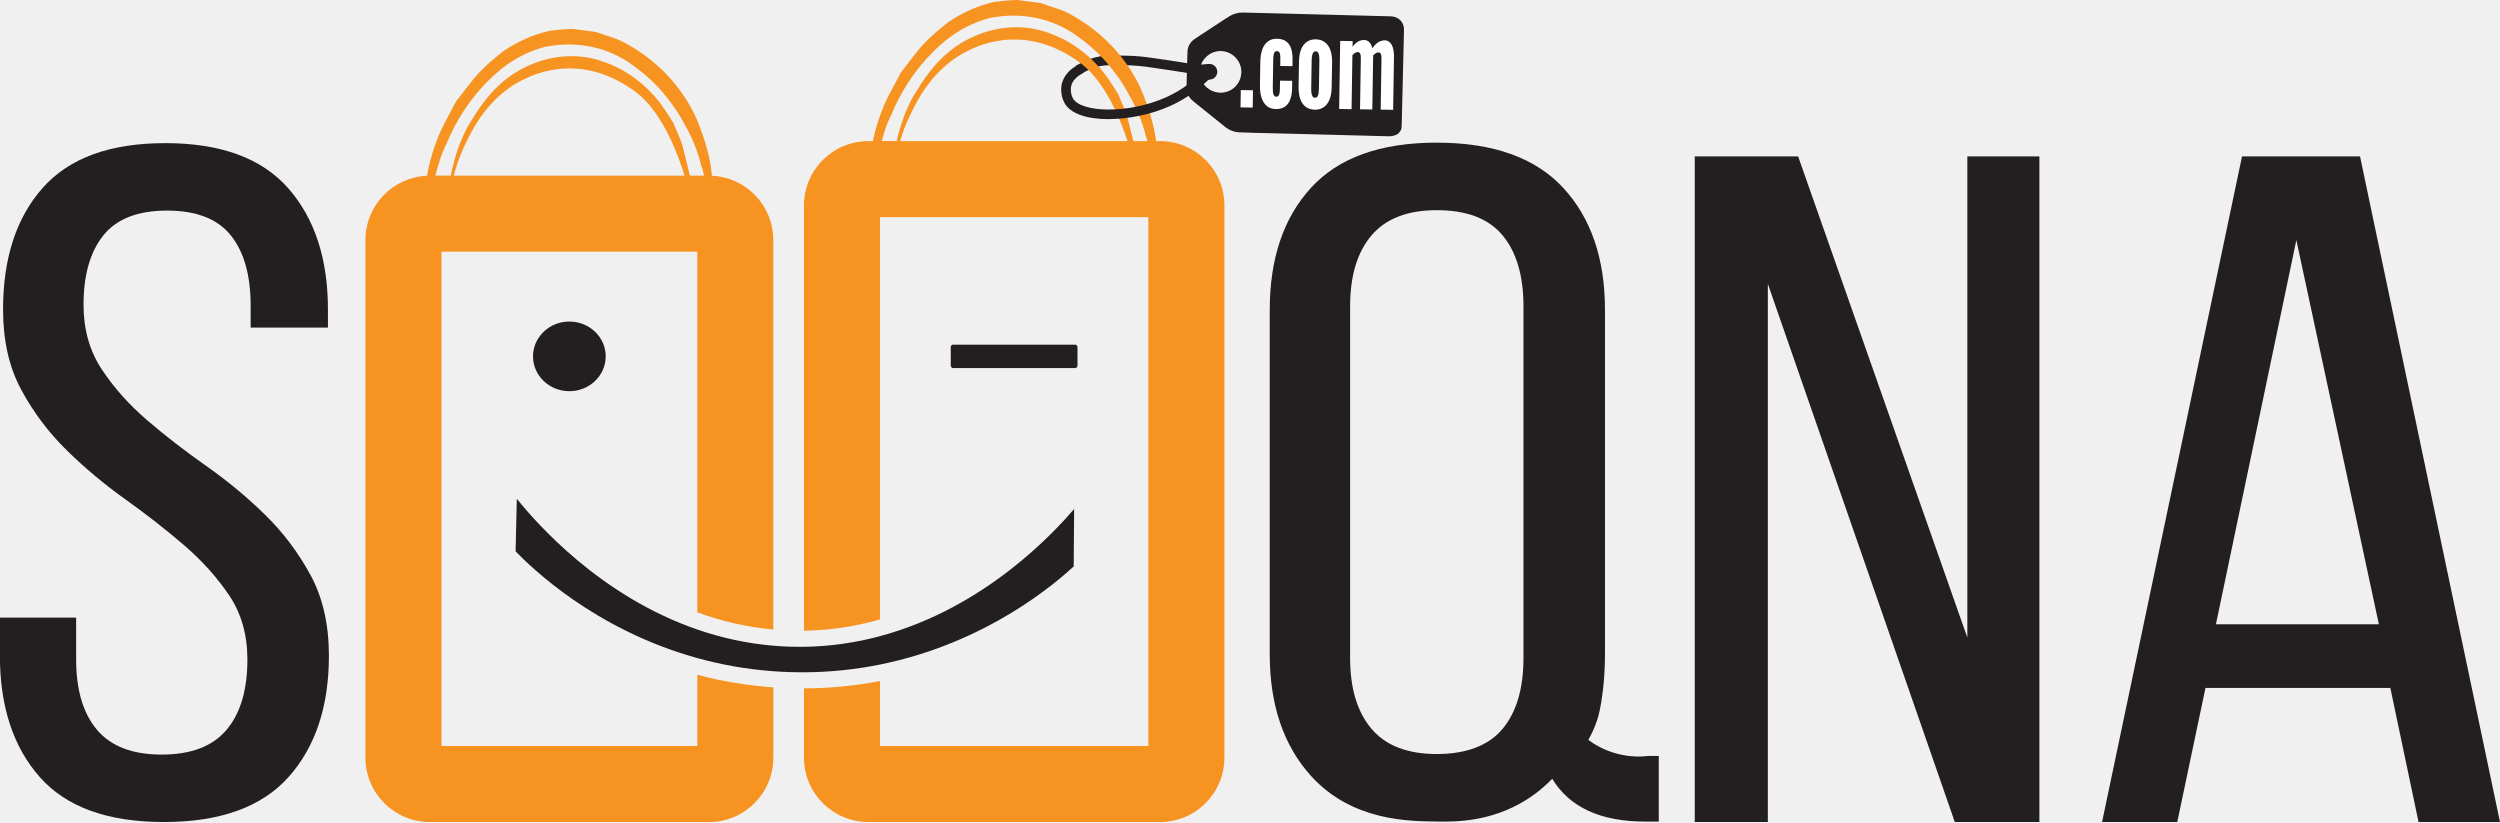
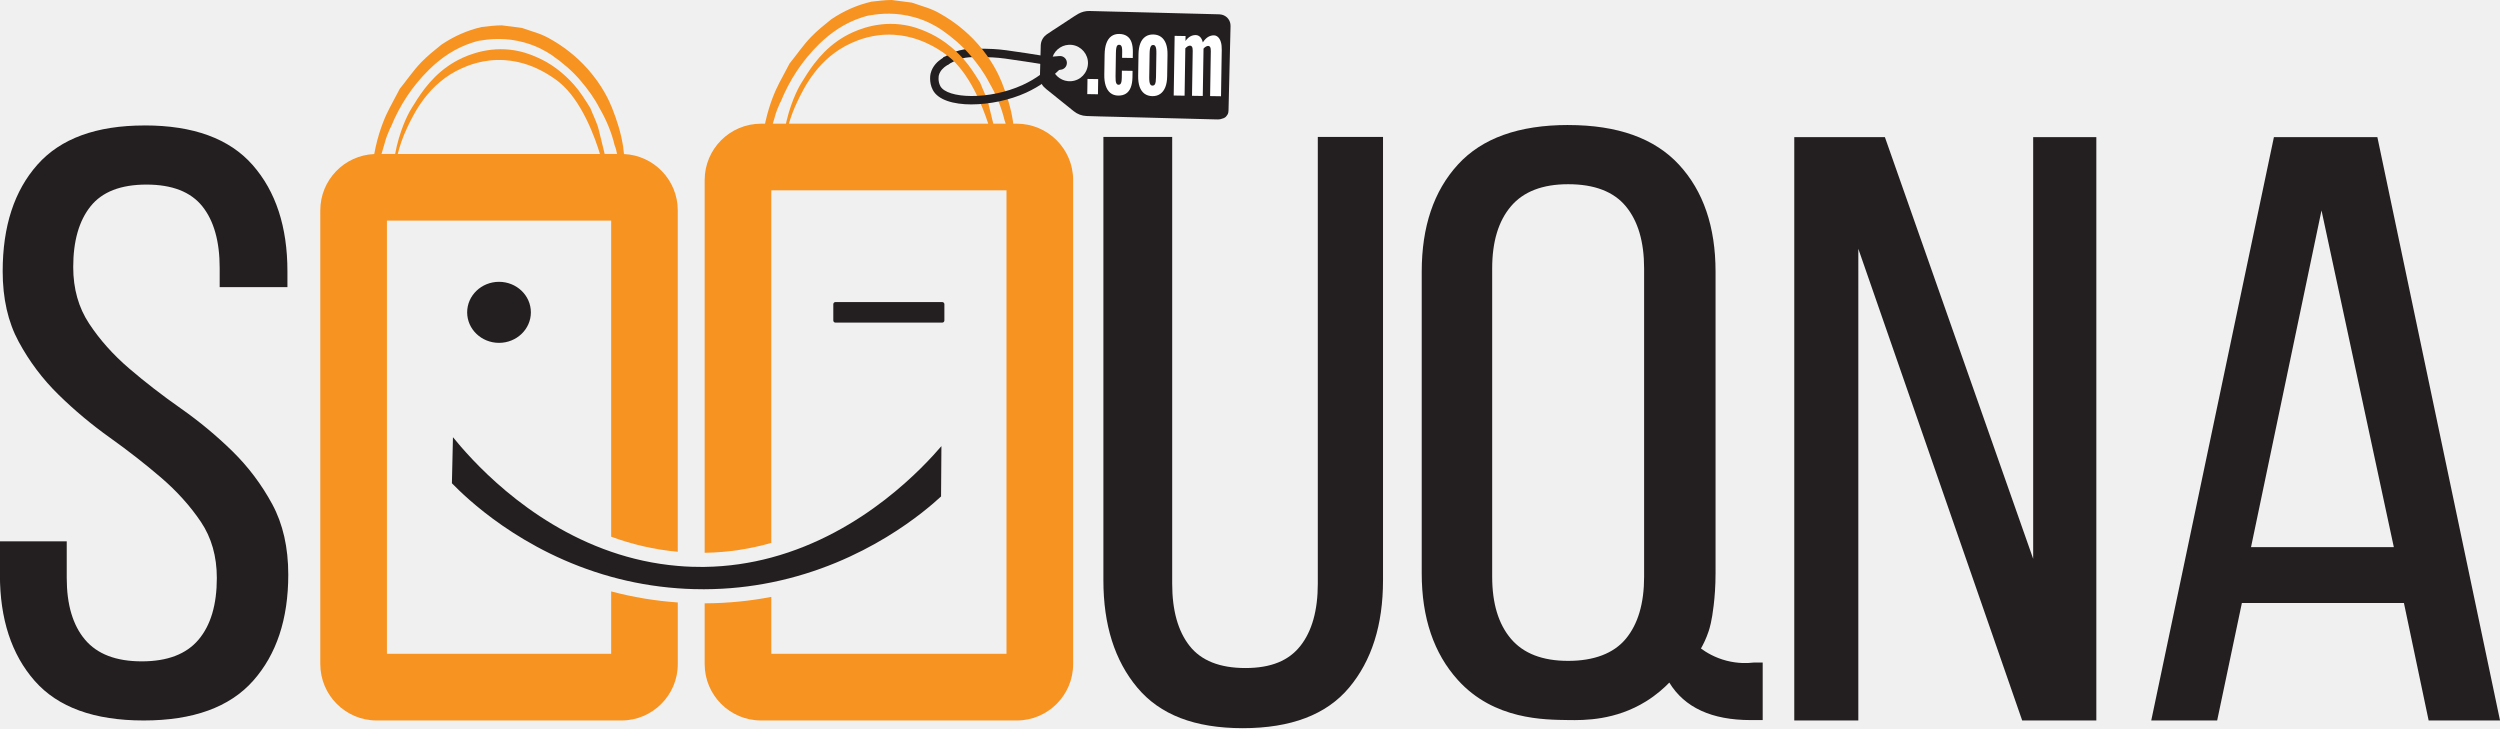
- <svg xmlns="http://www.w3.org/2000/svg" id="Layer_2" data-name="Layer 2" viewBox="0 0 777.19 255.55">
+ <svg xmlns="http://www.w3.org/2000/svg" id="Layer_2" data-name="Layer 2" viewBox="0 0 886.74 258.28">
  <defs>
    <style>
      .cls-1 {
        fill: #231f20;
      }

-       .cls-1, .cls-2, .cls-3 {
-         stroke-width: 0px;
-       }
- 
      .cls-2 {
-         fill: #f79320;
+         fill: #fff;
      }

      .cls-3 {
-         fill: #fff;
+         fill: #f79320;
      }
    </style>
  </defs>
  <g id="Layer_1-2" data-name="Layer 1">
    <g>
-       <path class="cls-1" d="M377.32,23.99l-1.48-.24c-9.48-1.54-16.66-2.62-19.33-2.97-1.59-.21-3-.34-4.44-.42-.46-.02-1.31-.07-2.68-.08-3.62-.04-5.43-.07-6.97.2-1.75.3-3.49.92-5.17,1.86l-1.31.73-1.46-2.62,1.31-.73c1.98-1.1,4.04-1.83,6.12-2.19,1.8-.31,3.71-.28,7.51-.24,1.43.02,2.32.06,2.8.09,1.52.08,3,.22,4.67.44,2.69.35,9.92,1.43,19.42,2.98l1.48.24-.48,2.96Z" />
      <g>
+         <path class="cls-1" d="M377.32,23.99l-1.48-.24c-9.48-1.54-16.66-2.62-19.33-2.97-1.59-.21-3-.34-4.44-.42-.46-.02-1.31-.07-2.68-.08-3.62-.04-5.43-.07-6.97.2-1.75.3-3.49.92-5.17,1.86l-1.31.73-1.46-2.62,1.31-.73c1.98-1.1,4.04-1.83,6.12-2.19,1.8-.31,3.71-.28,7.51-.24,1.43.02,2.32.06,2.8.09,1.52.08,3,.22,4.67.44,2.69.35,9.92,1.43,19.42,2.98l1.48.24-.48,2.96Z" />
        <g>
-           <path class="cls-1" d="M446.67,44.35c17.53,0,30.63,4.68,39.29,14.04,8.65,9.36,12.99,22.02,12.99,37.98v107.01c0,4.61-.32,8.49-.67,11.41-.65,5.55-1.43,8.05-1.78,9.1-.87,2.62-1.92,4.69-2.73,6.13,1.77,1.31,4.85,3.24,9.12,4.34,3.99,1.02,7.39.9,9.53.65h3.25v20.4h-4.22c-13.85,0-23.49-4.43-28.9-13.3-1.81,1.86-4.53,4.35-8.24,6.65-10.91,6.77-21.91,6.74-27.63,6.64-8.34-.13-26.3,0-39.12-14.19-8.55-9.46-12.83-22.07-12.83-37.84v-107.01c0-15.96,4.27-28.62,12.83-37.98,8.55-9.36,21.59-14.04,39.12-14.04ZM446.67,65.34c-9.09,0-15.86,2.61-20.29,7.83-4.44,5.22-6.66,12.56-6.66,22.02v109.37c0,9.46,2.22,16.8,6.66,22.02,4.43,5.22,11.2,7.83,20.29,7.83s16.12-2.61,20.45-7.83c4.33-5.22,6.49-12.56,6.49-22.02v-109.37c0-9.46-2.17-16.8-6.49-22.02-4.33-5.22-11.15-7.83-20.45-7.83Z" />
-           <path class="cls-1" d="M549.59,255.55h-22.73V48.63h32.14l52.6,149.58V48.63h22.4v206.92h-26.3l-58.12-167.31v167.31Z" />
-           <path class="cls-1" d="M685.63,213.87l-8.77,41.68h-23.38l43.51-206.92h36.69l43.51,206.92h-25.32l-8.77-41.68h-57.47ZM688.88,194.06h50.65l-25.65-119.42-25,119.42Z" />
+           <path class="cls-1" d="M51.3,44.49c17.31,0,30.08,4.68,38.31,14.04,8.22,9.36,12.34,21.93,12.34,37.69v5.62h-24.03v-6.8c0-9.46-2.06-16.75-6.17-21.88-4.11-5.12-10.71-7.69-19.8-7.69s-15.7,2.56-19.81,7.69c-4.11,5.13-6.17,12.32-6.17,21.58,0,7.69,1.89,14.39,5.68,20.1,3.78,5.72,8.49,10.99,14.12,15.82,5.63,4.83,11.74,9.56,18.34,14.19,6.6,4.63,12.71,9.71,18.34,15.22,5.63,5.52,10.33,11.78,14.12,18.77,3.78,7,5.68,15.33,5.68,24.98,0,15.77-4.17,28.33-12.5,37.69-8.34,9.36-21.27,14.04-38.8,14.04s-30.41-4.68-38.64-14.04c-8.23-9.36-12.34-21.92-12.34-37.69v-11.82h23.7v13.01c0,9.46,2.16,16.75,6.49,21.88,4.33,5.13,11.04,7.69,20.13,7.69s15.8-2.56,20.13-7.69c4.33-5.12,6.49-12.42,6.49-21.88,0-7.69-1.9-14.34-5.68-19.95-3.79-5.62-8.5-10.84-14.12-15.67-5.63-4.83-11.69-9.56-18.18-14.19-6.49-4.63-12.56-9.7-18.18-15.22-5.63-5.51-10.34-11.77-14.12-18.77-3.79-6.99-5.68-15.32-5.68-24.98,0-15.96,4.11-28.57,12.34-37.84,8.22-9.26,20.89-13.89,37.99-13.89Z" />
+           <g>
+             <g>
+               <path class="cls-3" d="M360.62,43.87h-1.24c-.04-.3-.07-.61-.1-.91-.72-4.7-2.15-9.21-3.9-13.64-1.1-2.77-3.52-7.98-8.46-13.62-4.4-5.01-9.1-8.33-12.73-10.44-2.11-1.28-3.85-2-5.08-2.43-.41-.14-.82-.27-2.84-.95-.94-.32-1.89-.63-2.83-.95-2.38-.31-4.76-.62-7.14-.93-2.41,0-4.78.33-7.16.58-5.2,1.19-9.95,3.34-14.31,6.28-2.49,2-4.98,3.99-7.2,6.3-2.81,2.92-5.04,6.25-7.57,9.36-1.21,2.28-2.42,4.55-3.62,6.83-1.49,2.81-3.47,7.42-4.89,13.62-.07.32-.13.6-.19.9h-1.42c-11.03,0-20,8.97-20,20v132.2c8.42-.12,16.31-1.42,23.64-3.5v-125.06h83.42v164.4h-83.42v-20.2c-7.36,1.42-15.25,2.26-23.64,2.29v21.55c0,11.03,8.97,20,20,20h90.7c11.03,0,20-8.97,20-20V63.87c0-11.03-8.97-20-20-20ZM274.81,41.48c.43-1.75,1.18-3.4,1.88-5.06.07-.1.15-.21.22-.31h-.01c3.12-7.68,7.59-14.54,13.62-20.45,4.34-4.25,9.32-7.61,15.28-9.52,1.08-.35,2.16-.7,3.31-.78,3.09-.53,8.74-1.08,15.31.78,4.2,1.19,7.4,2.98,9.55,4.43,3.78,2.64,7.28,5.59,10.24,9.08,2.55,3.01,4.87,6.17,6.66,9.66,2.43,4.18,4.29,8.58,5.41,13.25.18.43.32.87.44,1.31h-4.4c-.07-.3-.15-.6-.22-.9-.47-1.92-.96-3.83-1.41-5.75-.65-2.76-2.04-5.27-3.04-7.9-1.78-2.83-3.52-5.69-5.77-8.23-3.89-4.39-8.4-7.78-13.61-9.97-1.73-.73-4.83-2-9.04-2.47-9.47-1.06-17.01,2.76-19.67,4.29-7.31,4.21-11.62,10.45-14.48,15.15-.2.33-.41.64-.62.96-.68,1.06-3.59,5.92-5.48,13.9-.06.26-.13.58-.2.91h-4.67c.24-.8.47-1.6.71-2.39ZM350.52,43.87h-70.7c.65-2.26,1.59-4.9,2.96-7.76,2.42-5.05,7.5-15.62,19.27-20.88,2.08-.93,7.65-3.34,15.07-2.9,6.58.39,11.42,2.83,13.48,3.9,0,0,3.05,1.58,5.84,3.8,7.47,5.93,12.08,17.71,14.08,23.84Z" />
+               <rect class="cls-1" x="295.57" y="107.14" width="39.4" height="7.29" rx=".76" ry=".76" />
+             </g>
+             <g>
+               <path class="cls-3" d="M240.4,195.71v-121.11c0-10.71-8.48-19.49-19.08-19.96,0,0,0,0,0,0-.1-.9-.2-1.79-.31-2.69-.72-4.7-2.15-9.21-3.9-13.64-1.1-2.77-3.52-7.98-8.46-13.62-4.4-5.01-9.1-8.33-12.73-10.44-2.11-1.28-3.85-2-5.08-2.43-.41-.14-.82-.27-2.84-.95-.94-.32-1.89-.63-2.83-.95-2.38-.31-4.76-.62-7.14-.93-2.41,0-4.78.33-7.16.58-5.2,1.19-9.95,3.34-14.31,6.28-2.49,2-4.98,3.99-7.2,6.3-2.81,2.92-5.04,6.25-7.57,9.36-1.21,2.28-2.42,4.55-3.62,6.83-1.49,2.81-3.47,7.42-4.89,13.62-.23,1-.4,1.87-.54,2.68-10.63.44-19.13,9.23-19.13,19.96v160.95c0,11.03,8.97,20,20,20h86.8c11.03,0,20-8.97,20-20v-21.86c-8.03-.56-15.91-1.87-23.63-3.92v22.14h-79.54V78.24h79.54v112.13c7.27,2.66,15.16,4.58,23.63,5.34ZM141.08,54.61c.65-2.59,1.69-5.88,3.43-9.51,2.42-5.05,7.5-15.62,19.27-20.88,2.08-.93,7.65-3.34,15.07-2.9,6.58.39,11.42,2.83,13.48,3.9,0,0,3.05,1.58,5.84,3.8,8.27,6.57,13.03,20.28,14.63,25.6h-71.72ZM214.47,54.61c-.21-.88-.43-1.77-.64-2.65-.47-1.92-.96-3.83-1.41-5.75-.65-2.76-2.04-5.27-3.04-7.9-1.78-2.83-3.52-5.69-5.77-8.23-3.89-4.39-8.4-7.78-13.61-9.97-1.73-.73-4.83-2-9.04-2.47-9.47-1.06-17.01,2.76-19.67,4.29-7.31,4.21-11.62,10.45-14.48,15.15-.2.33-.41.64-.62.96-.68,1.06-3.59,5.92-5.48,13.9-.16.67-.36,1.59-.56,2.66h-4.83c.41-1.38.82-2.76,1.22-4.15.43-1.75,1.18-3.4,1.88-5.06.07-.1.15-.21.22-.31h-.01c3.12-7.68,7.59-14.54,13.62-20.45,4.34-4.25,9.32-7.61,15.28-9.52,1.08-.35,2.16-.7,3.31-.78,3.09-.53,8.74-1.08,15.31.78,4.2,1.19,7.4,2.98,9.55,4.43,3.78,2.64,7.28,5.59,10.24,9.08,2.55,3.01,4.87,6.17,6.66,9.66,2.43,4.18,4.29,8.58,5.41,13.25.42.99.65,2.02.86,3.06h-4.4Z" />
+               <path class="cls-1" d="M188.3,110.79c0,5.97-5.06,10.82-11.3,10.82s-11.3-4.85-11.3-10.82,5.06-10.83,11.3-10.83,11.3,4.85,11.3,10.83Z" />
+             </g>
+             <path class="cls-1" d="M333.92,158.23c-.04,5.95-.09,11.9-.13,17.86-5.04,4.63-26.61,23.72-60.23,30.5-7.32,1.48-15.22,2.38-23.64,2.41h-.49c-1.18,0-2.36-.02-3.56-.05-1.85-.05-3.68-.15-5.47-.28-8.49-.62-16.37-2.08-23.63-4.09-31.98-8.85-51.74-28.31-56.48-33.17.13-5.44.25-10.89.37-16.33,5.92,7.26,25.61,30.11,56.11,40.62,7.27,2.51,15.16,4.31,23.63,5.03,1.62.15,3.26.24,4.92.3,1.09.03,2.19.05,3.27.05.44,0,.89,0,1.33,0,8.41-.12,16.31-1.34,23.64-3.31,32.87-8.82,54.45-32.66,60.36-39.53Z" />
+           </g>
        </g>
-         <path class="cls-1" d="M51.3,44.49c17.31,0,30.08,4.68,38.31,14.04,8.22,9.36,12.34,21.93,12.34,37.69v5.62h-24.03v-6.8c0-9.46-2.06-16.75-6.17-21.88-4.11-5.12-10.71-7.69-19.8-7.69s-15.7,2.56-19.81,7.69c-4.11,5.13-6.17,12.32-6.17,21.58,0,7.69,1.89,14.39,5.68,20.1,3.78,5.72,8.49,10.99,14.12,15.82,5.63,4.83,11.74,9.56,18.34,14.19,6.6,4.63,12.71,9.71,18.34,15.22,5.63,5.52,10.33,11.78,14.12,18.77,3.78,7,5.68,15.33,5.68,24.98,0,15.77-4.17,28.33-12.5,37.69-8.34,9.36-21.27,14.04-38.8,14.04s-30.41-4.68-38.64-14.04c-8.23-9.36-12.34-21.92-12.34-37.69v-11.82h23.7v13.01c0,9.46,2.16,16.75,6.49,21.88,4.33,5.13,11.04,7.69,20.13,7.69s15.8-2.56,20.13-7.69c4.33-5.12,6.49-12.42,6.49-21.88,0-7.69-1.9-14.34-5.68-19.95-3.79-5.62-8.5-10.84-14.12-15.67-5.63-4.83-11.69-9.56-18.18-14.19-6.49-4.63-12.56-9.7-18.18-15.22-5.63-5.51-10.34-11.77-14.12-18.77-3.79-6.99-5.68-15.32-5.68-24.98,0-15.96,4.11-28.57,12.34-37.84,8.22-9.26,20.89-13.89,37.99-13.89Z" />
        <g>
-           <g>
-             <path class="cls-2" d="M360.62,43.87h-1.24c-.04-.3-.07-.61-.1-.91-.72-4.7-2.15-9.21-3.9-13.64-1.1-2.77-3.52-7.98-8.46-13.62-4.4-5.01-9.1-8.33-12.73-10.44-2.11-1.28-3.85-2-5.08-2.43-.41-.14-.82-.27-2.84-.95-.94-.32-1.89-.63-2.83-.95-2.38-.31-4.76-.62-7.14-.93-2.41,0-4.78.33-7.16.58-5.2,1.19-9.95,3.34-14.31,6.28-2.49,2-4.98,3.99-7.2,6.3-2.81,2.92-5.04,6.25-7.57,9.36-1.21,2.28-2.42,4.55-3.62,6.83-1.49,2.81-3.47,7.42-4.89,13.62-.07.32-.13.6-.19.9h-1.42c-11.03,0-20,8.97-20,20v132.2c8.42-.12,16.31-1.42,23.64-3.5v-125.06h83.42v164.4h-83.42v-20.2c-7.36,1.42-15.25,2.26-23.64,2.29v21.55c0,11.03,8.97,20,20,20h90.7c11.03,0,20-8.97,20-20V63.87c0-11.03-8.97-20-20-20ZM274.81,41.48c.43-1.75,1.18-3.4,1.88-5.06.07-.1.15-.21.22-.31h-.01c3.12-7.68,7.59-14.54,13.62-20.45,4.34-4.25,9.32-7.61,15.28-9.52,1.08-.35,2.16-.7,3.31-.78,3.09-.53,8.74-1.08,15.31.78,4.2,1.19,7.4,2.98,9.55,4.43,3.78,2.64,7.28,5.59,10.24,9.08,2.55,3.01,4.87,6.17,6.66,9.66,2.43,4.18,4.29,8.58,5.41,13.25.18.43.32.87.44,1.31h-4.4c-.07-.3-.15-.6-.22-.9-.47-1.92-.96-3.83-1.41-5.75-.65-2.76-2.04-5.27-3.04-7.9-1.78-2.83-3.52-5.69-5.77-8.23-3.89-4.39-8.4-7.78-13.61-9.97-1.73-.73-4.83-2-9.04-2.47-9.47-1.06-17.01,2.76-19.67,4.29-7.31,4.21-11.62,10.45-14.48,15.15-.2.33-.41.64-.62.96-.68,1.06-3.59,5.92-5.48,13.9-.06.26-.13.58-.2.91h-4.67c.24-.8.47-1.6.71-2.39ZM350.52,43.87h-70.7c.65-2.26,1.59-4.9,2.96-7.76,2.42-5.05,7.5-15.62,19.27-20.88,2.08-.93,7.65-3.34,15.07-2.9,6.58.39,11.42,2.83,13.48,3.9,0,0,3.05,1.58,5.84,3.8,7.47,5.93,12.08,17.71,14.08,23.84Z" />
-             <rect class="cls-1" x="295.57" y="107.14" width="39.4" height="7.29" rx=".76" ry=".76" />
+           <g id="H3OFp0.tif">
+             <path class="cls-1" d="M434.76,41.47c.21-.27.45-.52.63-.82.26-.44.35-.94.36-1.45.12-4.99.24-9.99.36-14.98.12-4.98.25-9.96.36-14.94.05-1.95-1.18-3.59-3.06-4.07-.52-.13-1.07-.14-1.61-.15-5.29-.14-10.59-.28-15.88-.41-5.45-.14-10.9-.28-16.35-.42-4.38-.11-8.76-.24-13.14-.33-1.39-.03-2.71.31-3.93.98-.51.28-1,.59-1.49.91-1.84,1.21-3.68,2.42-5.52,3.63-1.39.92-2.81,1.8-4.18,2.75-.45.32-1.01.81-1.46,1.55-.52.84-.67,1.71-.7,2.34-.09,3.56-.18,7.11-.28,10.67-.04.43-.04,1.07.15,1.82.18.7.46,1.2.59,1.43.38.65.91,1.15,1.49,1.62,3.26,2.61,6.5,5.24,9.76,7.85,1.33,1.06,2.88,1.64,4.56,1.7,3.29.13,6.58.19,9.86.27,3.52.09,7.03.18,10.55.27,4.07.1,8.13.21,12.2.32,4.24.11,8.47.22,12.71.33.74.02,1.49.08,2.23-.09.4-.09.78-.24,1.17-.37l.62-.41ZM373.38,20.1c.91-2.59,3.72-4.64,7.02-4.15,3.2.48,5.61,3.36,5.5,6.58-.12,3.35-2.63,6.01-5.96,6.27-3.13.25-5.58-1.79-6.37-3.8.05,0,.1-.01.16-.02.86-.09,1.72-.15,2.57-.26,1.09-.14,1.94-.98,2.09-2.04.16-1.11-.4-2.13-1.41-2.6-.44-.2-.9-.24-1.38-.19-.73.07-1.46.13-2.21.19Z" />
          </g>
          <g>
-             <path class="cls-2" d="M240.4,195.71v-121.11c0-10.71-8.48-19.49-19.08-19.96,0,0,0,0,0,0-.1-.9-.2-1.79-.31-2.69-.72-4.7-2.15-9.21-3.9-13.64-1.1-2.77-3.52-7.98-8.46-13.62-4.4-5.01-9.1-8.33-12.73-10.44-2.11-1.28-3.85-2-5.08-2.43-.41-.14-.82-.27-2.84-.95-.94-.32-1.89-.63-2.83-.95-2.38-.31-4.76-.62-7.14-.93-2.41,0-4.78.33-7.16.58-5.2,1.19-9.95,3.34-14.31,6.28-2.49,2-4.98,3.99-7.2,6.3-2.81,2.92-5.04,6.25-7.57,9.36-1.21,2.28-2.42,4.55-3.62,6.83-1.49,2.81-3.47,7.42-4.89,13.62-.23,1-.4,1.87-.54,2.68-10.63.44-19.13,9.23-19.13,19.96v160.95c0,11.03,8.97,20,20,20h86.8c11.03,0,20-8.97,20-20v-21.86c-8.03-.56-15.91-1.87-23.63-3.92v22.14h-79.54V78.24h79.54v112.13c7.27,2.66,15.16,4.58,23.63,5.34ZM141.08,54.61c.65-2.59,1.69-5.88,3.43-9.51,2.42-5.05,7.5-15.62,19.27-20.88,2.08-.93,7.65-3.34,15.07-2.9,6.58.39,11.42,2.83,13.48,3.9,0,0,3.05,1.58,5.84,3.8,8.27,6.57,13.03,20.28,14.63,25.6h-71.72ZM214.47,54.61c-.21-.88-.43-1.77-.64-2.65-.47-1.92-.96-3.83-1.41-5.75-.65-2.76-2.04-5.27-3.04-7.9-1.78-2.83-3.52-5.69-5.77-8.23-3.89-4.39-8.4-7.78-13.61-9.97-1.73-.73-4.83-2-9.04-2.47-9.47-1.06-17.01,2.76-19.67,4.29-7.31,4.21-11.62,10.45-14.48,15.15-.2.33-.41.64-.62.96-.68,1.06-3.59,5.92-5.48,13.9-.16.67-.36,1.59-.56,2.66h-4.83c.41-1.38.82-2.76,1.22-4.15.43-1.75,1.18-3.4,1.88-5.06.07-.1.15-.21.22-.31h-.01c3.12-7.68,7.59-14.54,13.62-20.45,4.34-4.25,9.32-7.61,15.28-9.52,1.08-.35,2.16-.7,3.31-.78,3.09-.53,8.74-1.08,15.31.78,4.2,1.19,7.4,2.98,9.55,4.43,3.78,2.64,7.28,5.59,10.24,9.08,2.55,3.01,4.87,6.17,6.66,9.66,2.43,4.18,4.29,8.58,5.41,13.25.42.99.65,2.02.86,3.06h-4.4Z" />
-             <path class="cls-1" d="M188.3,110.79c0,5.97-5.06,10.82-11.3,10.82s-11.3-4.85-11.3-10.82,5.06-10.83,11.3-10.83,11.3,4.85,11.3,10.83Z" />
+             <path class="cls-2" d="M385.65,33.38l.08-5.38,3.79.06-.08,5.38-3.79-.06Z" />
+             <path class="cls-2" d="M396.65,33.91c-1.12-.02-2.06-.33-2.8-.94-.75-.61-1.3-1.47-1.66-2.57-.36-1.1-.53-2.41-.5-3.92l.11-7.13c.03-1.58.23-2.92.63-4,.39-1.08.97-1.91,1.74-2.48.76-.57,1.71-.85,2.83-.83,1.09.02,2,.27,2.73.76.73.49,1.27,1.21,1.61,2.17s.51,2.15.48,3.59l-.03,2.01-3.79-.06.03-2.16c0-.63-.02-1.13-.09-1.48-.07-.35-.19-.61-.36-.76-.17-.15-.38-.23-.64-.23-.26,0-.48.08-.64.26-.16.18-.28.48-.36.91-.08.43-.12,1.02-.13,1.77l-.13,8.3c-.02,1.15.06,1.92.24,2.33.18.41.45.61.82.62.28,0,.5-.08.66-.25.16-.17.28-.43.36-.8.08-.36.12-.83.13-1.39l.04-2.56,3.79.06-.04,2.3c-.02,1.41-.23,2.61-.61,3.59-.38.98-.95,1.71-1.7,2.19-.75.48-1.65.71-2.72.69Z" />
+             <path class="cls-2" d="M408.72,34.1c-1.09-.02-2.01-.31-2.78-.87-.76-.56-1.33-1.37-1.71-2.42-.38-1.05-.55-2.36-.53-3.92l.12-7.61c.02-1.56.24-2.86.65-3.9.41-1.04,1.01-1.83,1.79-2.37.78-.54,1.72-.8,2.8-.78s2.02.31,2.78.87c.76.56,1.34,1.37,1.73,2.42.39,1.06.57,2.36.54,3.92l-.12,7.61c-.02,1.56-.25,2.86-.67,3.9-.42,1.04-1.02,1.83-1.8,2.37s-1.72.8-2.8.78ZM408.8,30.37c.33,0,.59-.12.77-.37.18-.25.3-.6.36-1.06.06-.45.09-.97.1-1.55l.13-8.38c0-.61,0-1.13-.05-1.57-.05-.44-.16-.79-.33-1.07-.17-.27-.42-.41-.76-.41-.33,0-.59.12-.77.39-.18.27-.3.62-.37,1.05-.07.44-.11.96-.12,1.57l-.13,8.38c0,.59.01,1.1.07,1.56.05.45.17.81.34,1.07.17.26.42.39.76.4Z" />
+             <path class="cls-2" d="M416.31,33.86l.33-21.14,3.87.06-.03,1.76c.56-.77,1.14-1.32,1.75-1.64.61-.32,1.23-.47,1.86-.46.62,0,1.14.23,1.58.66.44.43.76,1.08.96,1.94.61-.92,1.25-1.57,1.9-1.95.66-.38,1.33-.56,2.01-.55.56,0,1.06.21,1.49.61.43.4.77.98,1,1.74.23.76.34,1.69.32,2.79l-.26,16.46-3.87-.06.25-15.91c.01-.68-.06-1.17-.23-1.45-.16-.28-.41-.43-.74-.43-.21,0-.47.08-.77.24-.3.17-.59.41-.85.72,0,.05,0,.1,0,.15,0,.05,0,.11,0,.18l-.26,16.46-3.82-.06.25-15.91c.01-.68-.07-1.17-.24-1.45-.17-.28-.42-.43-.76-.43-.23,0-.49.08-.78.24-.29.17-.57.41-.84.72l-.26,16.79-3.87-.06Z" />
          </g>
-           <path class="cls-1" d="M333.92,158.23c-.04,5.95-.09,11.9-.13,17.86-5.04,4.63-26.61,23.72-60.23,30.5-7.32,1.48-15.22,2.38-23.64,2.41h-.49c-1.18,0-2.36-.02-3.56-.05-1.85-.05-3.68-.15-5.47-.28-8.49-.62-16.37-2.08-23.63-4.09-31.98-8.85-51.74-28.31-56.48-33.17.13-5.44.25-10.89.37-16.33,5.92,7.26,25.61,30.11,56.11,40.62,7.27,2.51,15.16,4.31,23.63,5.03,1.62.15,3.26.24,4.92.3,1.09.03,2.19.05,3.27.05.44,0,.89,0,1.33,0,8.41-.12,16.31-1.34,23.64-3.31,32.87-8.82,54.45-32.66,60.36-39.53Z" />
        </g>
+         <path class="cls-1" d="M344.62,37.04c-6.45,0-11.89-1.58-13.75-5.12-1.49-2.82-.82-5.72-.79-5.84.66-2.75,2.69-4.43,3.83-5.19l1.25-.82,1.65,2.51-1.25.82c-.78.51-2.15,1.63-2.57,3.38,0,0-.42,1.94.53,3.74,2.35,4.46,17.2,5.09,29.16-.36,4.57-2.08,8.71-5.08,12.31-8.92l1.03-1.09,2.19,2.05-1.03,1.09c-3.87,4.12-8.33,7.35-13.25,9.59-5.82,2.65-13.04,4.15-19.3,4.15Z" />
      </g>
+       <path class="cls-1" d="M415.77,207.03c0,9.48,2.06,16.84,6.18,22.07,4.12,5.23,10.72,7.85,19.8,7.85s15.37-2.62,19.49-7.85c4.12-5.23,6.18-12.59,6.18-22.07V48.56h23.13v157.29c0,15.8-4.01,28.49-12.04,38.06-8.03,9.58-20.6,14.37-37.71,14.37s-29.36-4.79-37.39-14.37c-8.03-9.58-12.04-22.26-12.04-38.06V48.56h24.4v158.47Z" />
      <g>
-         <g id="H3OFp0.tif">
-           <path class="cls-1" d="M434.76,41.47c.21-.27.45-.52.63-.82.26-.44.35-.94.36-1.45.12-4.99.24-9.99.36-14.98.12-4.98.25-9.96.36-14.94.05-1.95-1.18-3.59-3.06-4.07-.52-.13-1.07-.14-1.61-.15-5.29-.14-10.59-.28-15.88-.41-5.45-.14-10.9-.28-16.35-.42-4.38-.11-8.76-.24-13.14-.33-1.39-.03-2.71.31-3.93.98-.51.28-1,.59-1.49.91-1.84,1.21-3.68,2.42-5.52,3.63-1.39.92-2.81,1.8-4.18,2.75-.45.32-1.01.81-1.46,1.55-.52.84-.67,1.71-.7,2.34-.09,3.56-.18,7.11-.28,10.67-.04.43-.04,1.07.15,1.82.18.7.46,1.2.59,1.43.38.65.91,1.15,1.49,1.62,3.26,2.61,6.5,5.24,9.76,7.85,1.33,1.06,2.88,1.64,4.56,1.7,3.29.13,6.58.19,9.86.27,3.52.09,7.03.18,10.55.27,4.07.1,8.13.21,12.2.32,4.24.11,8.47.22,12.71.33.74.02,1.49.08,2.23-.09.4-.09.78-.24,1.17-.37l.62-.41ZM373.38,20.1c.91-2.59,3.72-4.64,7.02-4.15,3.2.48,5.61,3.36,5.5,6.58-.12,3.35-2.63,6.01-5.96,6.27-3.13.25-5.58-1.79-6.37-3.8.05,0,.1-.01.16-.02.86-.09,1.72-.15,2.57-.26,1.09-.14,1.94-.98,2.09-2.04.16-1.11-.4-2.13-1.41-2.6-.44-.2-.9-.24-1.38-.19-.73.07-1.46.13-2.21.19Z" />
-         </g>
-         <g>
-           <path class="cls-3" d="M385.65,33.38l.08-5.38,3.79.06-.08,5.38-3.79-.06Z" />
-           <path class="cls-3" d="M396.65,33.91c-1.12-.02-2.06-.33-2.8-.94-.75-.61-1.3-1.47-1.66-2.57-.36-1.1-.53-2.41-.5-3.92l.11-7.13c.03-1.58.23-2.92.63-4,.39-1.08.97-1.91,1.74-2.48.76-.57,1.71-.85,2.83-.83,1.09.02,2,.27,2.73.76.73.49,1.27,1.21,1.61,2.17s.51,2.15.48,3.59l-.03,2.01-3.79-.06.03-2.16c0-.63-.02-1.13-.09-1.48-.07-.35-.19-.61-.36-.76-.17-.15-.38-.23-.64-.23-.26,0-.48.08-.64.26-.16.18-.28.48-.36.91-.08.43-.12,1.02-.13,1.77l-.13,8.3c-.02,1.15.06,1.92.24,2.33.18.41.45.61.82.62.28,0,.5-.08.66-.25.16-.17.28-.43.36-.8.08-.36.12-.83.13-1.39l.04-2.56,3.79.06-.04,2.3c-.02,1.41-.23,2.61-.61,3.59-.38.98-.95,1.71-1.7,2.19-.75.48-1.65.71-2.72.69Z" />
-           <path class="cls-3" d="M408.72,34.1c-1.09-.02-2.01-.31-2.78-.87-.76-.56-1.33-1.37-1.71-2.42-.38-1.05-.55-2.36-.53-3.92l.12-7.61c.02-1.56.24-2.86.65-3.9.41-1.04,1.01-1.83,1.79-2.37.78-.54,1.72-.8,2.8-.78s2.02.31,2.78.87c.76.56,1.34,1.37,1.73,2.42.39,1.06.57,2.36.54,3.92l-.12,7.61c-.02,1.56-.25,2.86-.67,3.9-.42,1.04-1.02,1.83-1.8,2.37s-1.72.8-2.8.78ZM408.8,30.37c.33,0,.59-.12.77-.37.18-.25.3-.6.36-1.06.06-.45.09-.97.1-1.55l.13-8.38c0-.61,0-1.13-.05-1.57-.05-.44-.16-.79-.33-1.07-.17-.27-.42-.41-.76-.41-.33,0-.59.12-.77.39-.18.27-.3.62-.37,1.05-.07.44-.11.96-.12,1.57l-.13,8.38c0,.59.01,1.1.07,1.56.05.45.17.81.34,1.07.17.26.42.39.76.4Z" />
-           <path class="cls-3" d="M416.31,33.86l.33-21.14,3.87.06-.03,1.76c.56-.77,1.14-1.32,1.75-1.64.61-.32,1.23-.47,1.86-.46.62,0,1.14.23,1.58.66.44.43.76,1.08.96,1.94.61-.92,1.25-1.57,1.9-1.95.66-.38,1.33-.56,2.01-.55.56,0,1.06.21,1.49.61.43.4.77.98,1,1.74.23.76.34,1.69.32,2.79l-.26,16.46-3.87-.06.25-15.91c.01-.68-.06-1.17-.23-1.45-.16-.28-.41-.43-.74-.43-.21,0-.47.08-.77.24-.3.17-.59.41-.85.72,0,.05,0,.1,0,.15,0,.05,0,.11,0,.18l-.26,16.46-3.82-.06.25-15.91c.01-.68-.07-1.17-.24-1.45-.17-.28-.42-.43-.76-.43-.23,0-.49.08-.78.24-.29.17-.57.41-.84.72l-.26,16.79-3.87-.06Z" />
-         </g>
+         <path class="cls-1" d="M556.22,44.35c17.53,0,30.63,4.68,39.29,14.04,8.65,9.36,12.99,22.02,12.99,37.98v107.01c0,4.61-.32,8.49-.67,11.41-.65,5.55-1.43,8.05-1.78,9.1-.87,2.62-1.92,4.69-2.73,6.13,1.77,1.31,4.85,3.24,9.12,4.34,3.99,1.02,7.39.9,9.53.65h3.25v20.4h-4.22c-13.85,0-23.49-4.43-28.9-13.3-1.81,1.86-4.53,4.35-8.24,6.65-10.91,6.77-21.91,6.74-27.63,6.64-8.34-.13-26.3,0-39.12-14.19-8.55-9.46-12.83-22.07-12.83-37.84v-107.01c0-15.96,4.27-28.62,12.83-37.98,8.55-9.36,21.59-14.04,39.12-14.04ZM556.22,65.34c-9.09,0-15.86,2.61-20.29,7.83-4.44,5.22-6.66,12.56-6.66,22.02v109.37c0,9.46,2.22,16.8,6.66,22.02,4.43,5.22,11.2,7.83,20.29,7.83s16.12-2.61,20.45-7.83c4.33-5.22,6.49-12.56,6.49-22.02v-109.37c0-9.46-2.17-16.8-6.49-22.02-4.33-5.22-11.15-7.83-20.45-7.83Z" />
+         <path class="cls-1" d="M659.15,255.55h-22.73V48.63h32.14l52.6,149.58V48.63h22.4v206.92h-26.3l-58.12-167.31v167.31Z" />
+         <path class="cls-1" d="M795.19,213.87l-8.77,41.68h-23.38l43.51-206.92h36.69l43.51,206.92h-25.32l-8.77-41.68h-57.47ZM798.43,194.06h50.65l-25.65-119.42-25,119.42Z" />
      </g>
-       <path class="cls-1" d="M344.62,37.04c-6.45,0-11.89-1.58-13.75-5.12-1.49-2.82-.82-5.72-.79-5.84.66-2.75,2.69-4.43,3.83-5.19l1.25-.82,1.65,2.51-1.25.82c-.78.51-2.15,1.63-2.57,3.38,0,0-.42,1.94.53,3.74,2.35,4.46,17.2,5.09,29.16-.36,4.57-2.08,8.71-5.08,12.31-8.92l1.03-1.09,2.19,2.05-1.03,1.09c-3.87,4.12-8.33,7.35-13.25,9.59-5.82,2.65-13.04,4.15-19.3,4.15Z" />
    </g>
  </g>
</svg>
